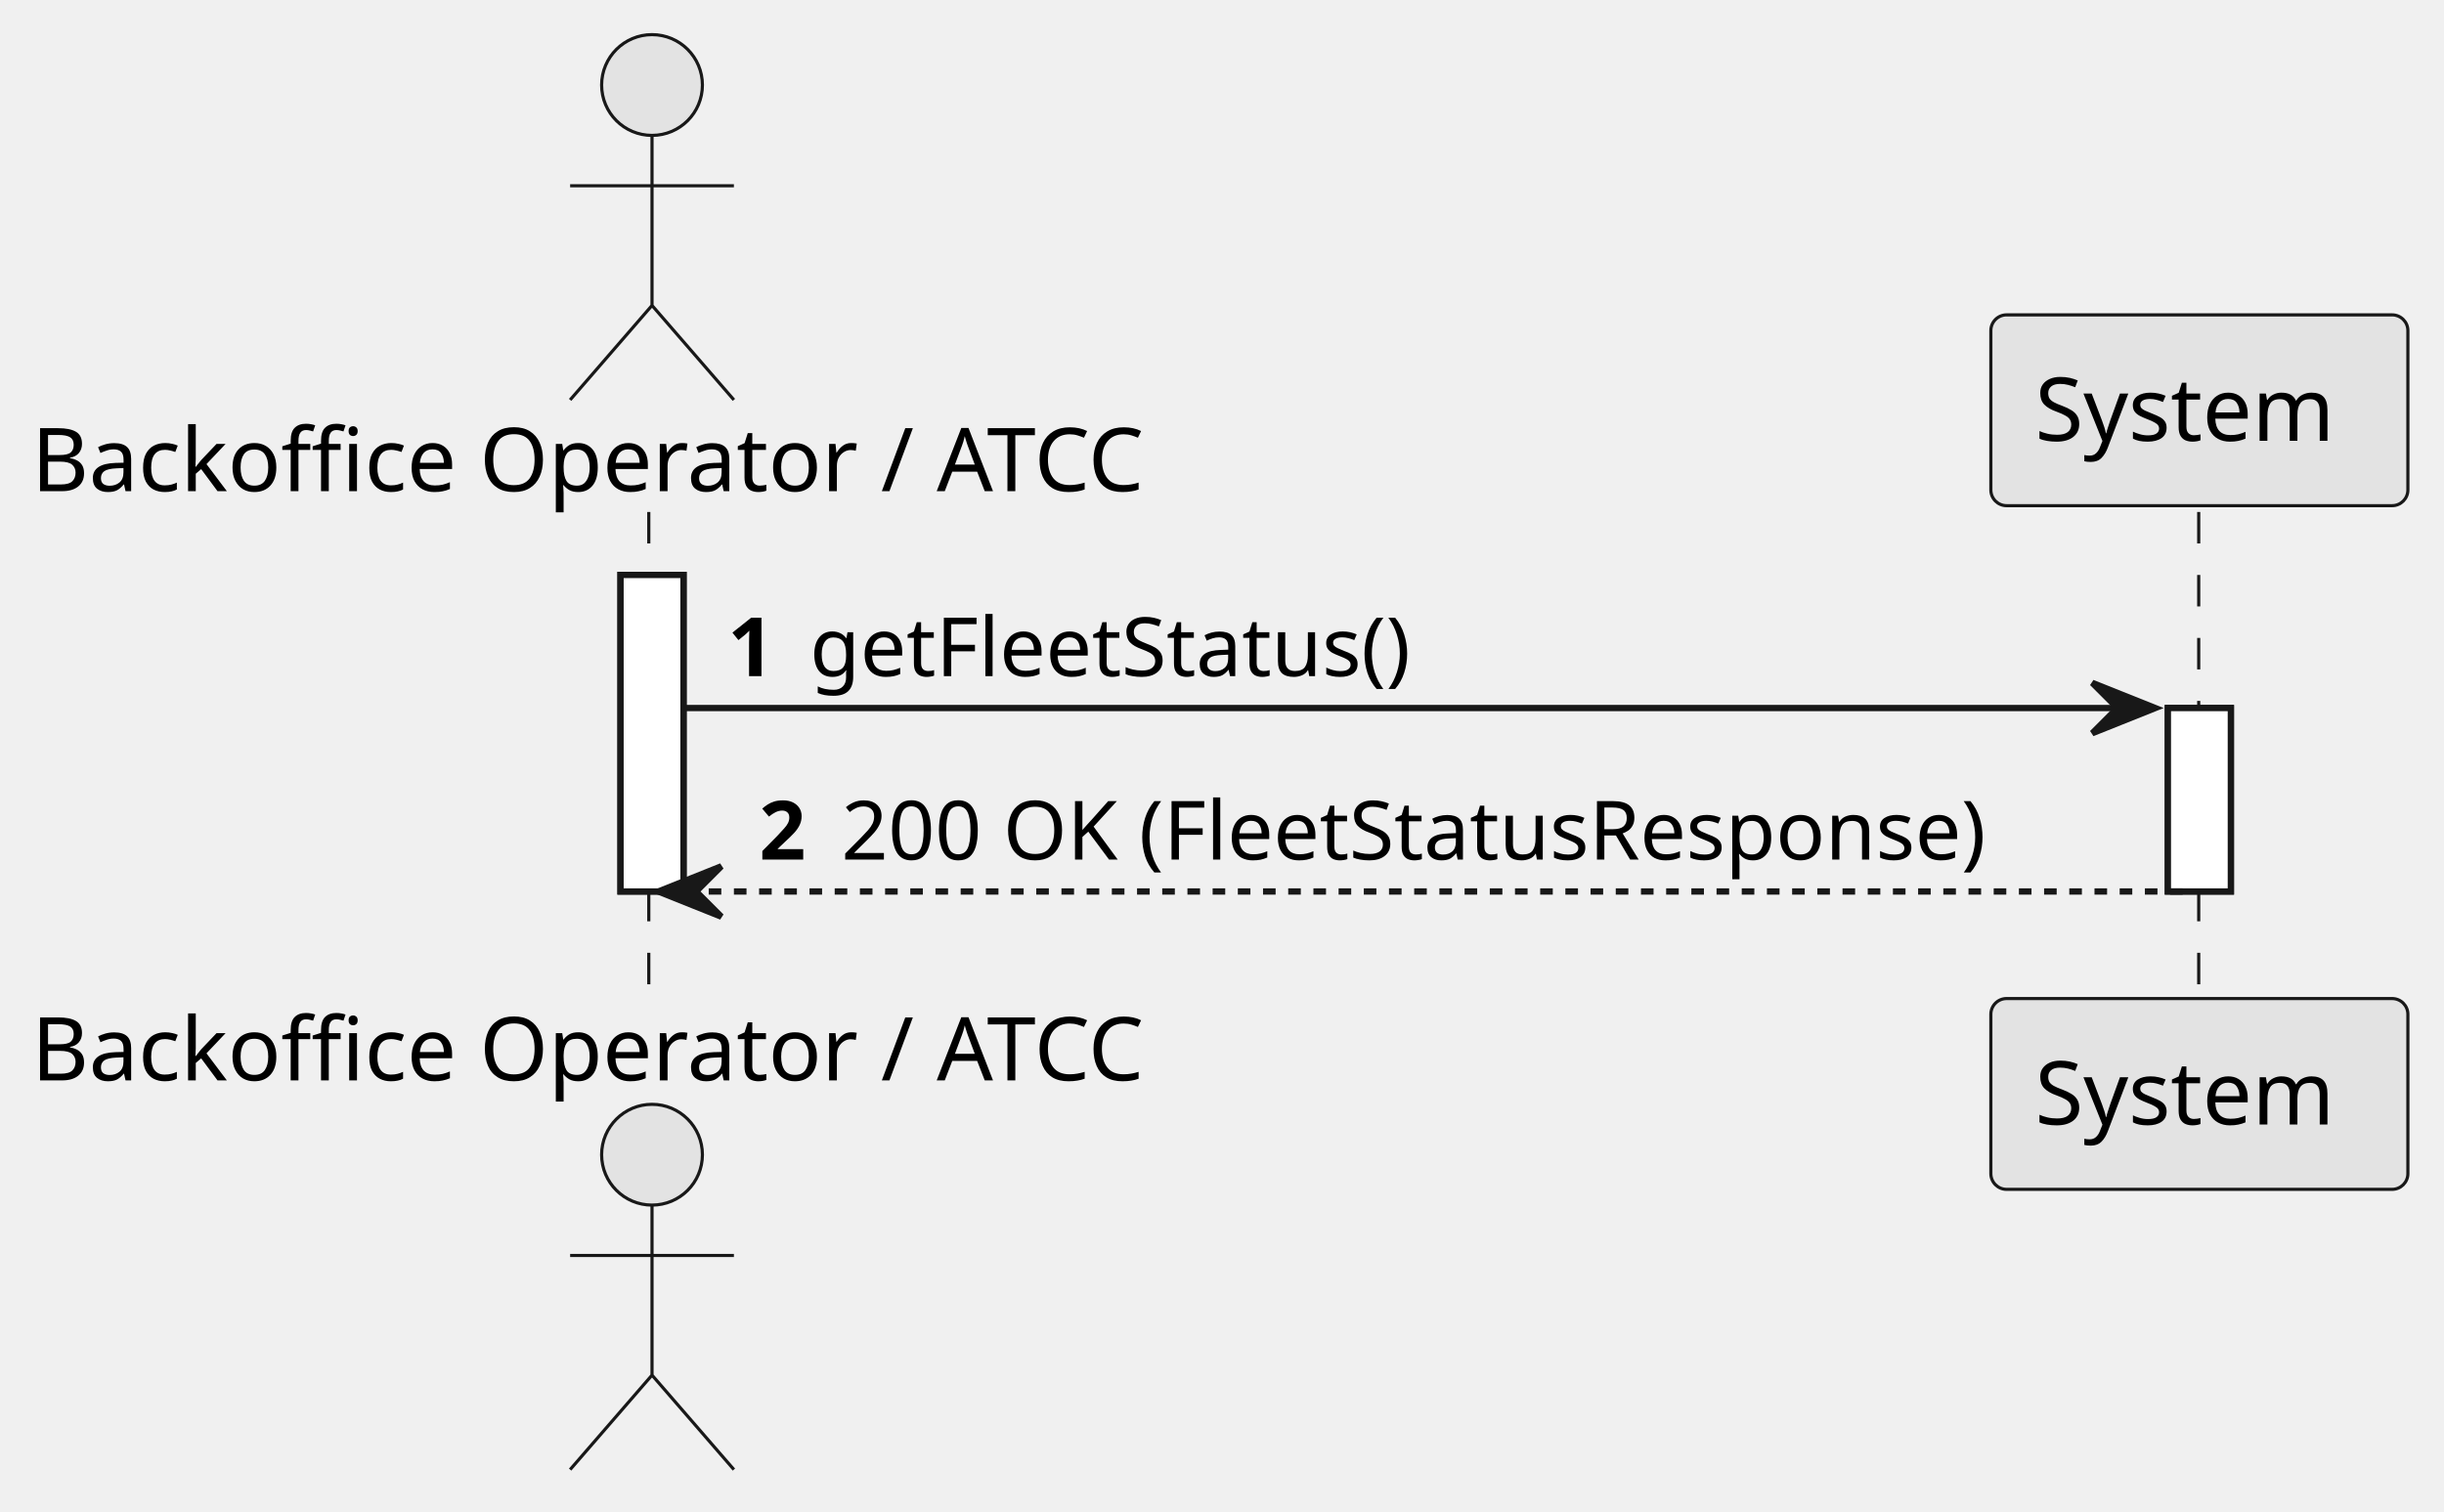
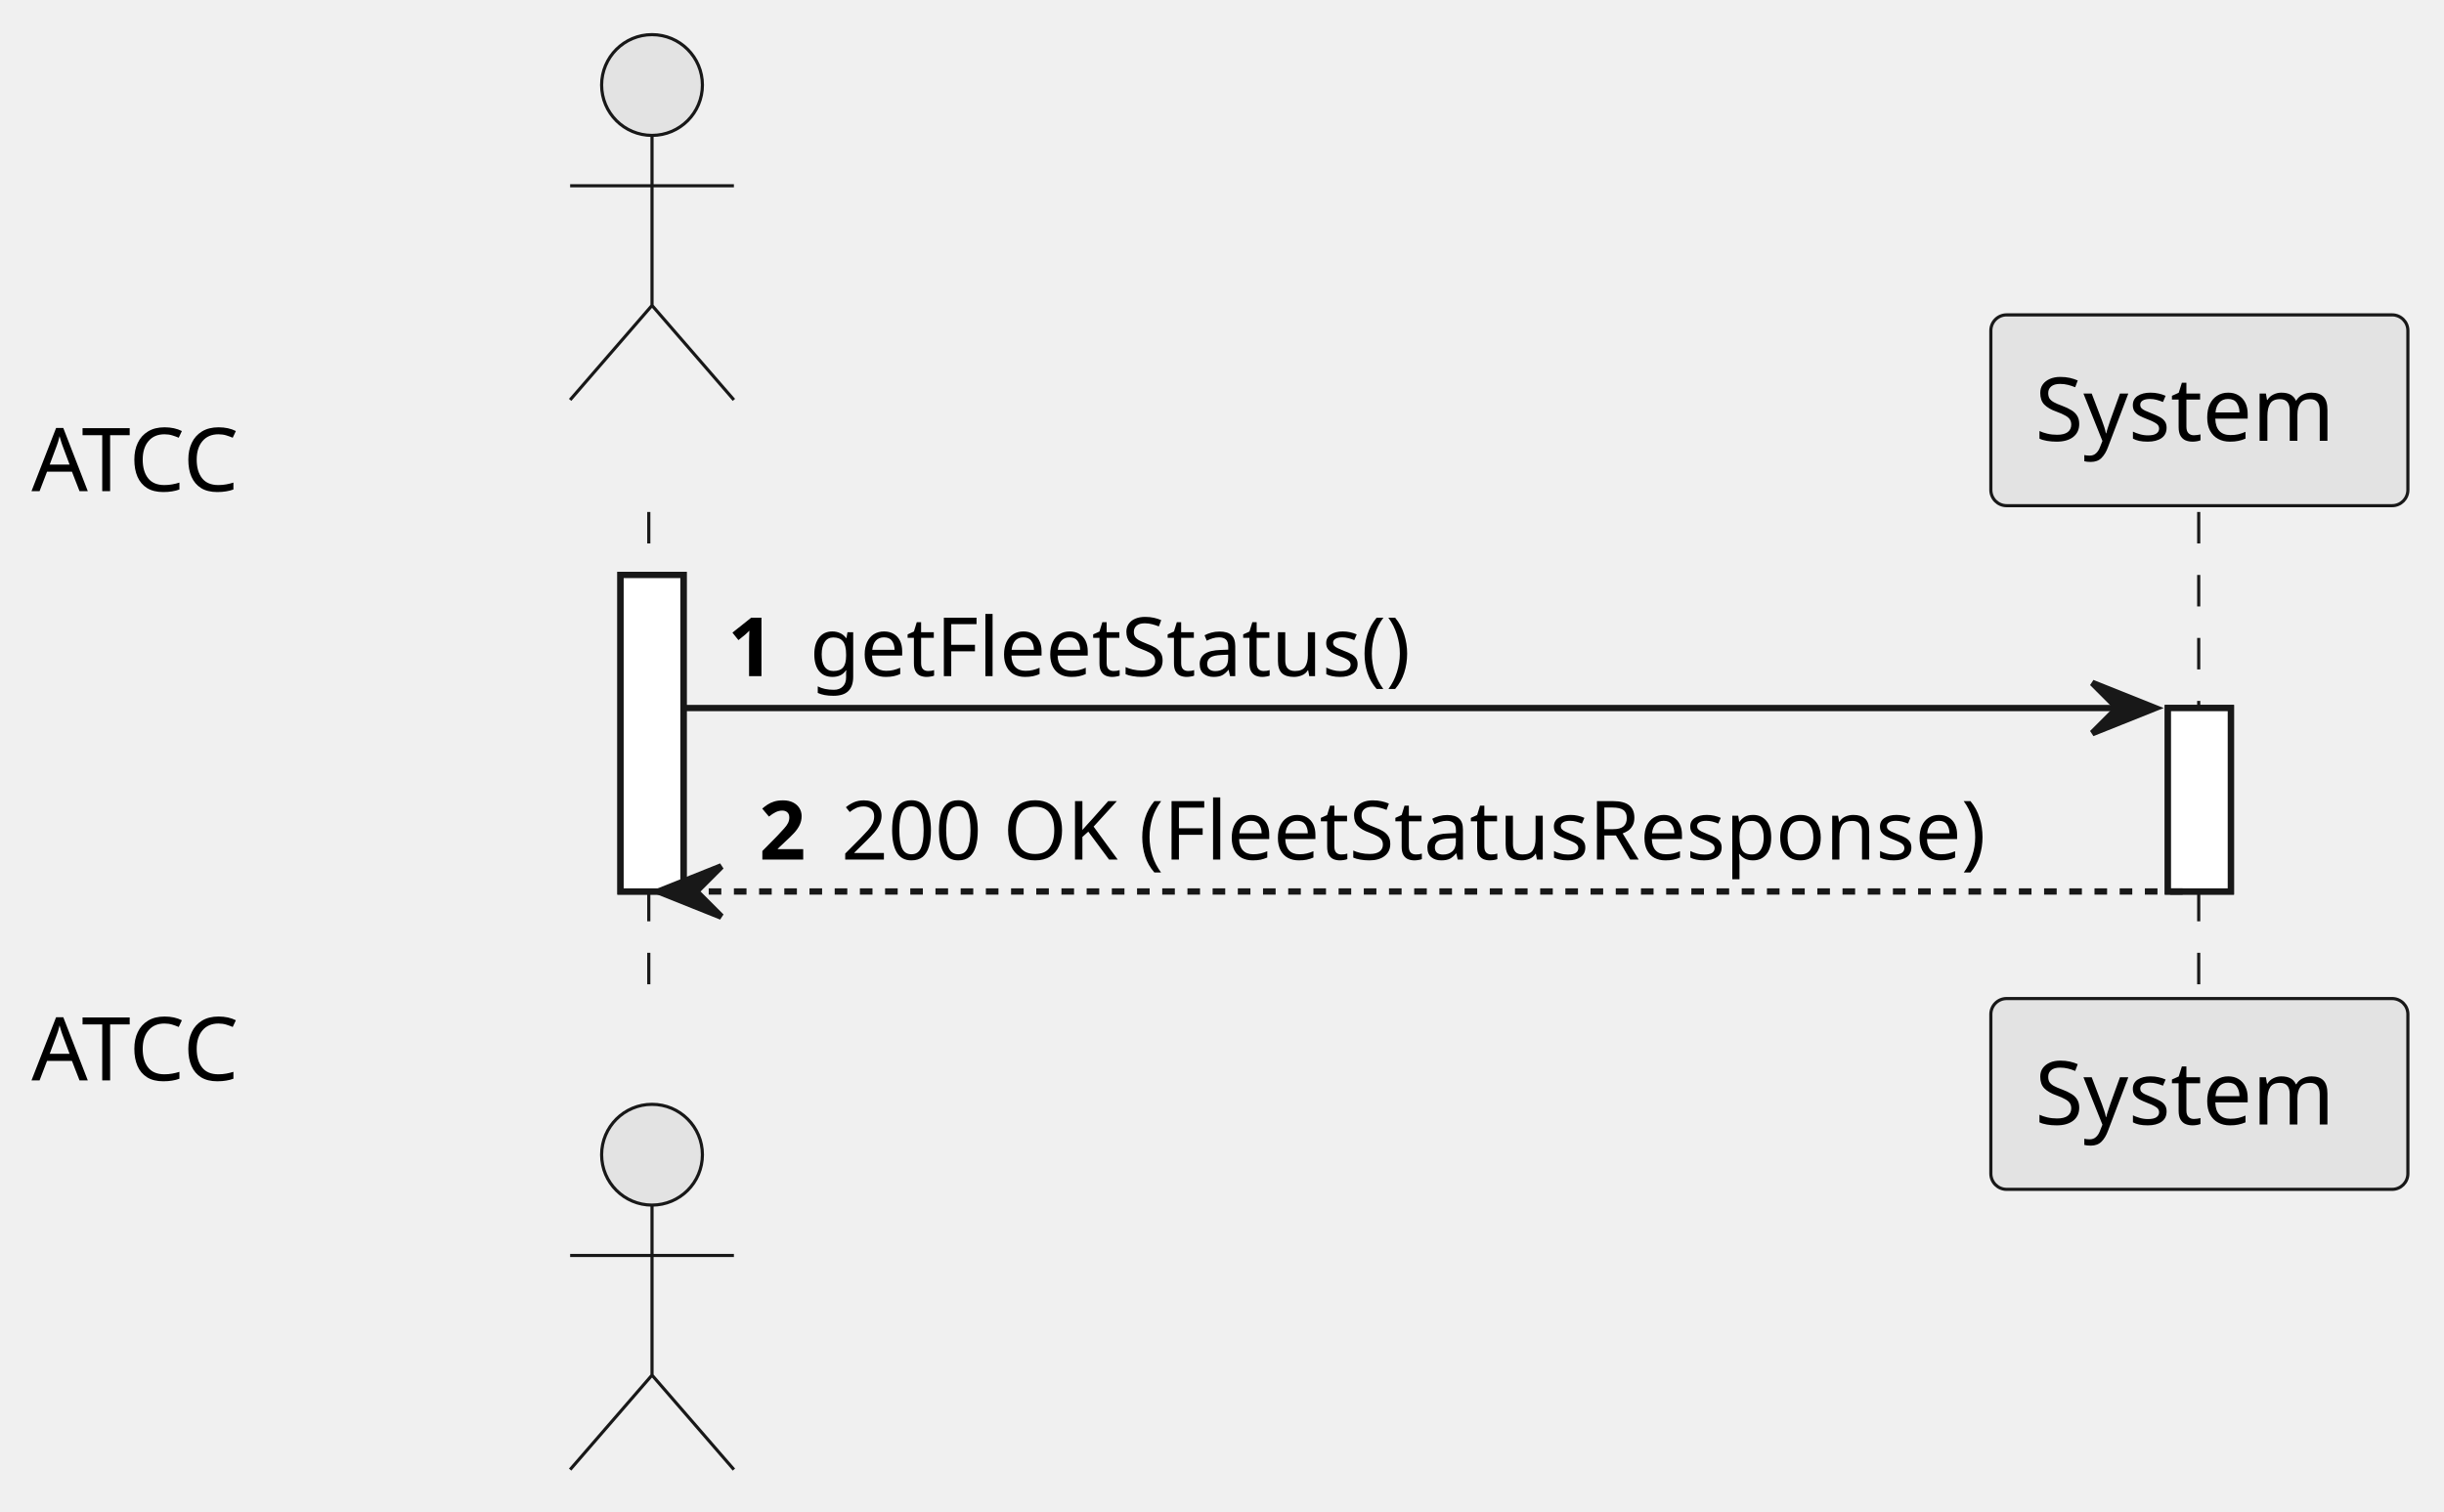
<svg xmlns="http://www.w3.org/2000/svg" contentStyleType="text/css" data-diagram-type="SEQUENCE" height="240px" preserveAspectRatio="none" style="width:388px;height:240px;background:#FFFFFF;" version="1.1" viewBox="0 0 388 240" width="388px" zoomAndPan="magnify">
  <defs />
  <g>
    <g>
      <rect fill="#FFFFFF" height="50.266" style="stroke:#181818;stroke-width:1;" width="10" x="98.512" y="91.297" />
    </g>
    <g>
      <rect fill="#FFFFFF" height="29.133" style="stroke:#181818;stroke-width:1;" width="10" x="344.163" y="112.43" />
    </g>
    <g class="participant-lifeline" data-entity-uid="part1" data-qualified-name="Actor" id="part1-lifeline">
      <g>
        <rect fill="#000000" fill-opacity="0" height="78.266" width="8" x="99.512" y="81.297" />
        <line style="stroke:#181818;stroke-width:0.5;stroke-dasharray:5,5;" x1="103" x2="103" y1="81.297" y2="159.562" />
      </g>
    </g>
    <g class="participant-lifeline" data-entity-uid="part2" data-qualified-name="Sys" id="part2-lifeline">
      <g>
        <rect fill="#000000" fill-opacity="0" height="78.266" width="8" x="345.163" y="81.297" />
        <line style="stroke:#181818;stroke-width:0.5;stroke-dasharray:5,5;" x1="349.06" x2="349.06" y1="81.297" y2="159.562" />
      </g>
    </g>
    <g class="participant participant-head" data-entity-uid="part1" data-qualified-name="Actor" id="part1-head">
-       <text fill="#000000" font-family="sans-serif" font-size="14" lengthAdjust="spacing" textLength="191.023" x="5" y="77.995">Backoffice Operator / ATCC</text>
+       <text fill="#000000" font-family="sans-serif" font-size="14" lengthAdjust="spacing" textLength="191.023" x="5" y="77.995">ATCC</text>
      <ellipse cx="103.512" cy="13.5" fill="#E3E3E3" rx="8" ry="8" style="stroke:#181818;stroke-width:0.5;" />
      <path d="M103.512,21.5 L103.512,48.5 M90.512,29.5 L116.512,29.5 M103.512,48.5 L90.512,63.5 M103.512,48.5 L116.512,63.5" fill="none" style="stroke:#181818;stroke-width:0.5;" />
    </g>
    <g class="participant participant-tail" data-entity-uid="part1" data-qualified-name="Actor" id="part1-tail">
-       <text fill="#000000" font-family="sans-serif" font-size="14" lengthAdjust="spacing" textLength="191.023" x="5" y="171.558">Backoffice Operator / ATCC</text>
+       <text fill="#000000" font-family="sans-serif" font-size="14" lengthAdjust="spacing" textLength="191.023" x="5" y="171.558">ATCC</text>
      <ellipse cx="103.512" cy="183.359" fill="#E3E3E3" rx="8" ry="8" style="stroke:#181818;stroke-width:0.5;" />
      <path d="M103.512,191.359 L103.512,218.359 M90.512,199.359 L116.512,199.359 M103.512,218.359 L90.512,233.359 M103.512,218.359 L116.512,233.359" fill="none" style="stroke:#181818;stroke-width:0.5;" />
    </g>
    <g class="participant participant-head" data-entity-uid="part2" data-qualified-name="Sys" id="part2-head">
      <rect fill="#E3E3E3" height="30.297" rx="2.5" ry="2.5" style="stroke:#181818;stroke-width:0.5;" width="66.206" x="316.06" y="50" />
      <text fill="#000000" font-family="sans-serif" font-size="14" lengthAdjust="spacing" textLength="52.206" x="323.06" y="69.995">System</text>
    </g>
    <g class="participant participant-tail" data-entity-uid="part2" data-qualified-name="Sys" id="part2-tail">
      <rect fill="#E3E3E3" height="30.297" rx="2.5" ry="2.5" style="stroke:#181818;stroke-width:0.5;" width="66.206" x="316.06" y="158.562" />
      <text fill="#000000" font-family="sans-serif" font-size="14" lengthAdjust="spacing" textLength="52.206" x="323.06" y="178.558">System</text>
    </g>
    <g>
      <rect fill="#FFFFFF" height="50.266" style="stroke:#181818;stroke-width:1;" width="10" x="98.512" y="91.297" />
    </g>
    <g>
      <rect fill="#FFFFFF" height="29.133" style="stroke:#181818;stroke-width:1;" width="10" x="344.163" y="112.43" />
    </g>
    <g class="message" data-entity-1="part1" data-entity-2="part2" id="msg1">
      <polygon fill="#181818" points="332.163,108.43,342.163,112.43,332.163,116.43,336.163,112.43" style="stroke:#181818;stroke-width:1;" />
      <line style="stroke:#181818;stroke-width:1;" x1="108.512" x2="338.163" y1="112.43" y2="112.43" />
      <text fill="#000000" font-family="sans-serif" font-size="13" font-weight="bold" lengthAdjust="spacing" textLength="9.045" x="115.512" y="107.364">1</text>
      <text fill="#000000" font-family="sans-serif" font-size="13" lengthAdjust="spacing" textLength="105.098" x="128.557" y="107.364">getFleetStatus()</text>
    </g>
    <g class="message" data-entity-1="part2" data-entity-2="part1" id="msg2">
      <polygon fill="#181818" points="114.512,137.562,104.512,141.562,114.512,145.562,110.512,141.562" style="stroke:#181818;stroke-width:1;" />
      <line style="stroke:#181818;stroke-width:1;stroke-dasharray:2,2;" x1="108.512" x2="348.163" y1="141.562" y2="141.562" />
      <text fill="#000000" font-family="sans-serif" font-size="13" font-weight="bold" lengthAdjust="spacing" textLength="9.045" x="120.512" y="136.497">2</text>
      <text fill="#000000" font-family="sans-serif" font-size="13" lengthAdjust="spacing" textLength="198.606" x="133.557" y="136.497">200 OK (FleetStatusResponse)</text>
    </g>
  </g>
</svg>
